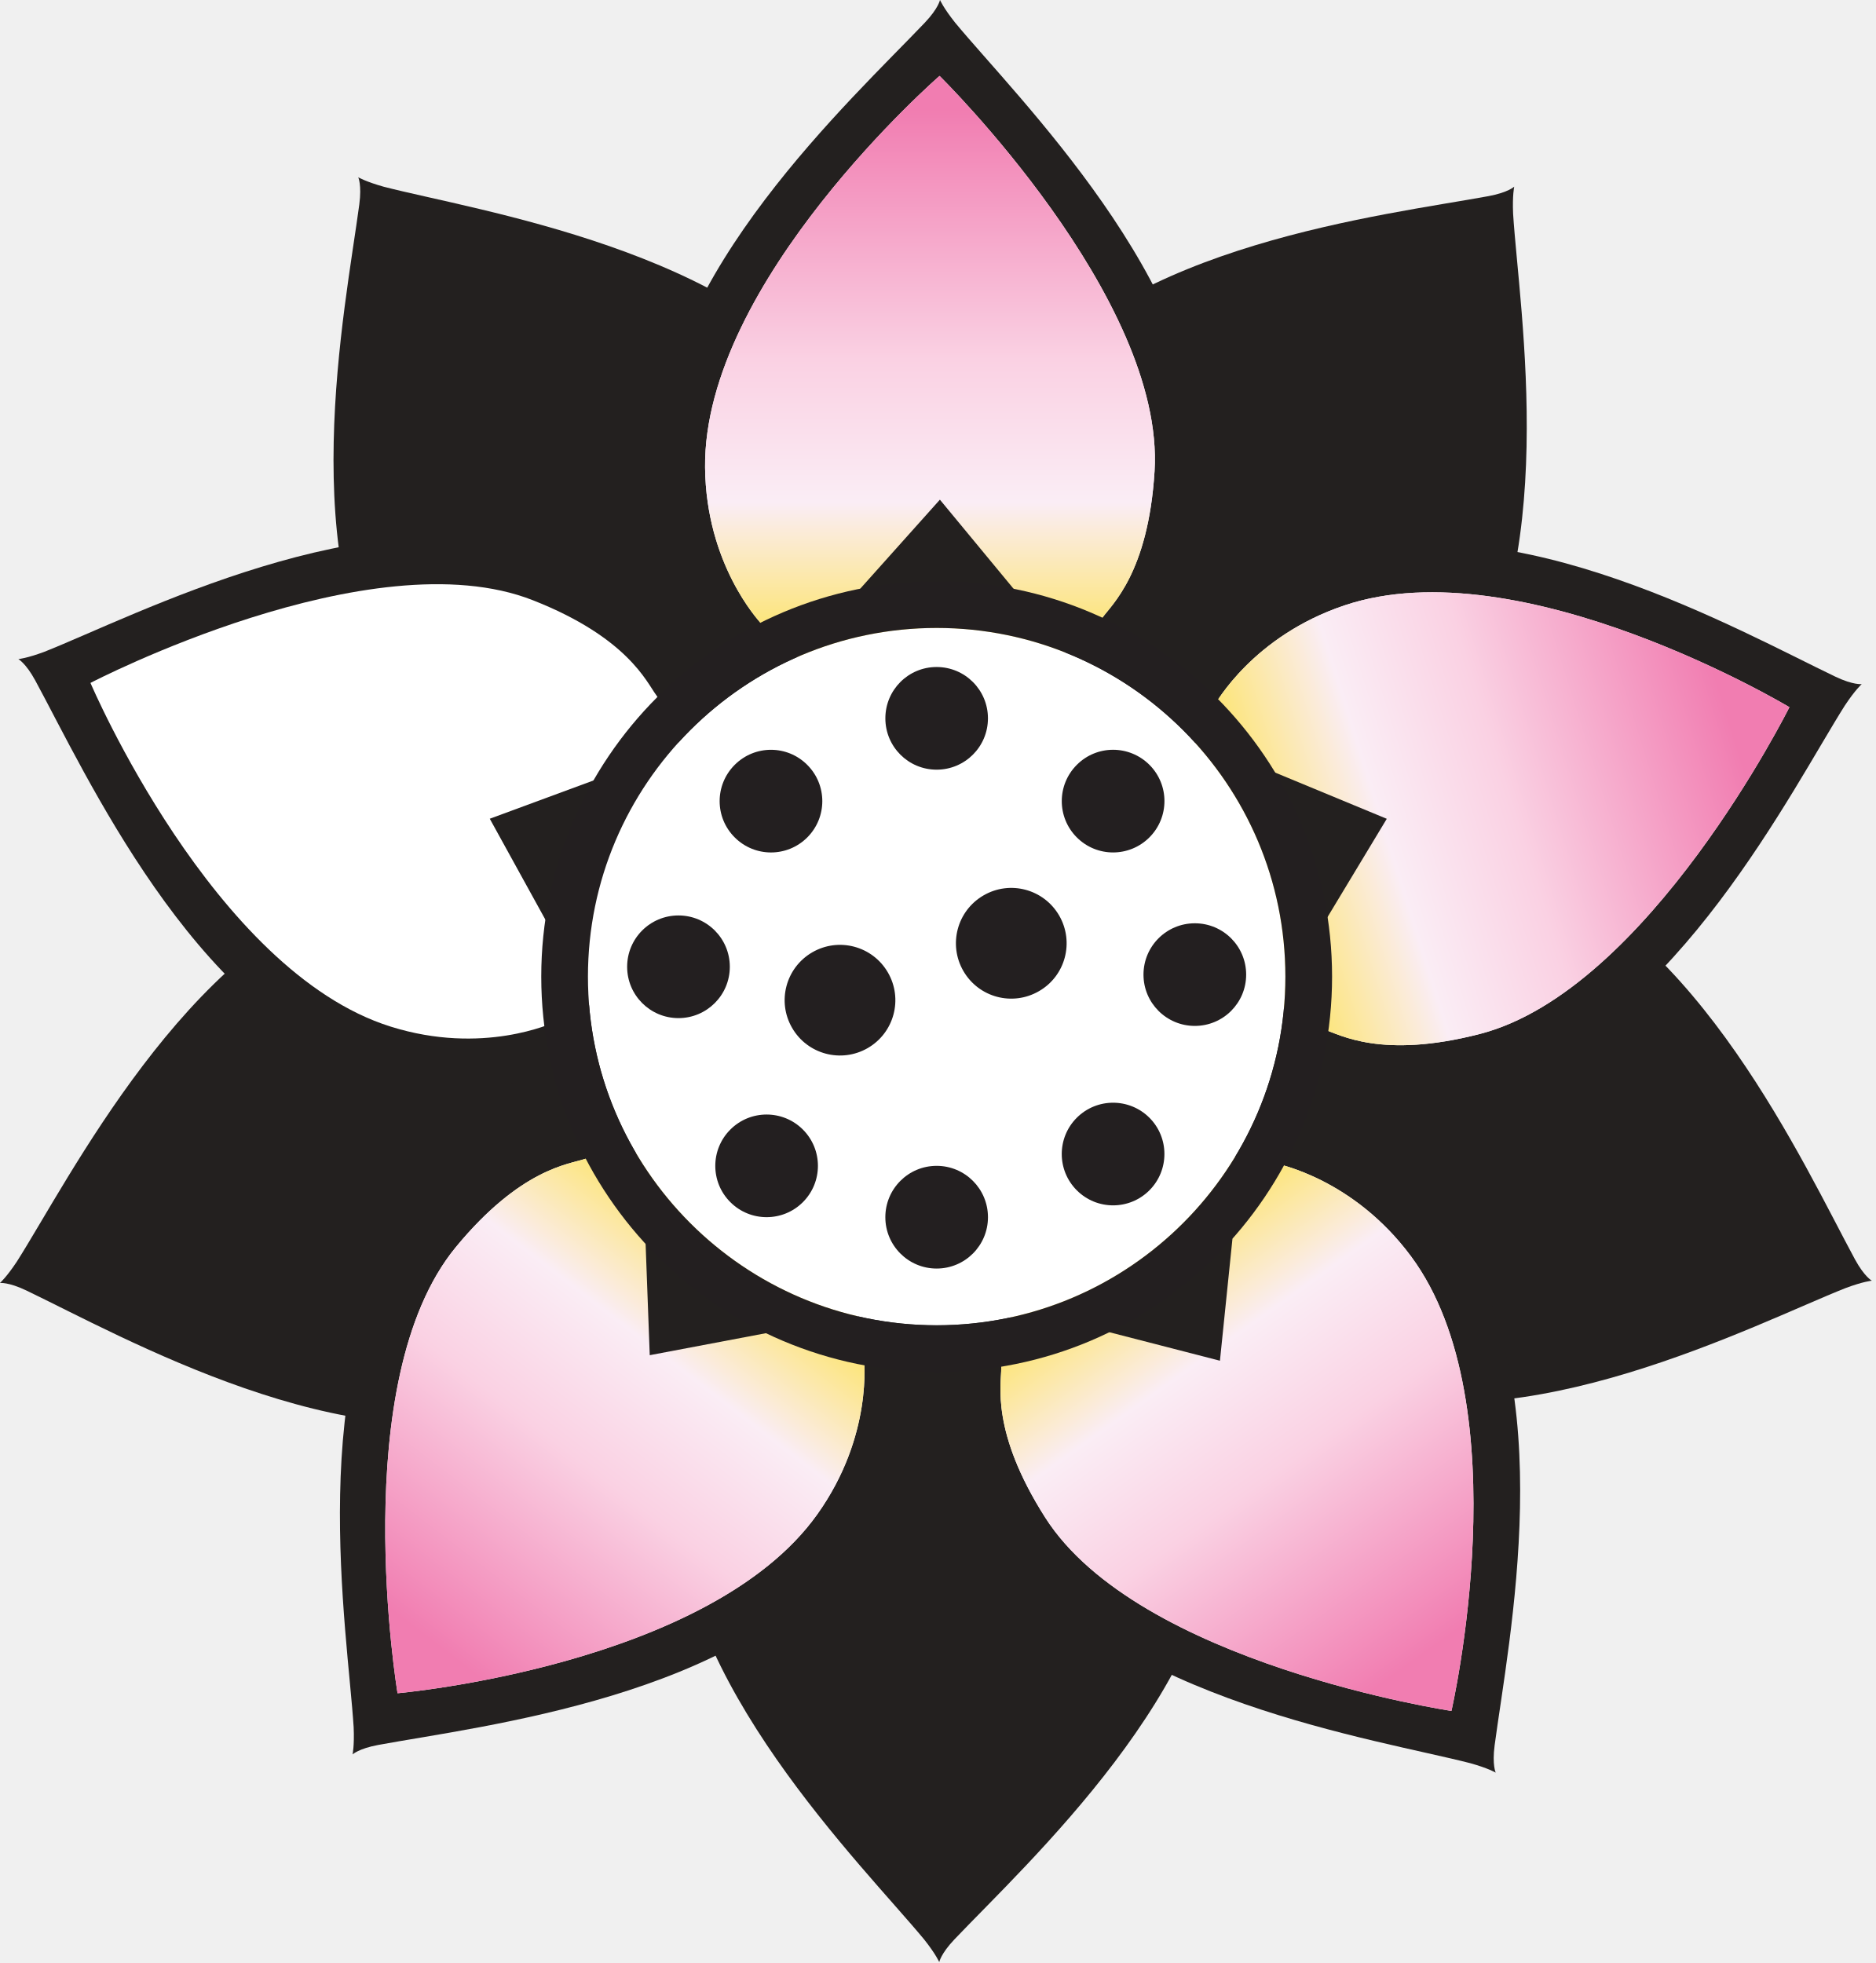
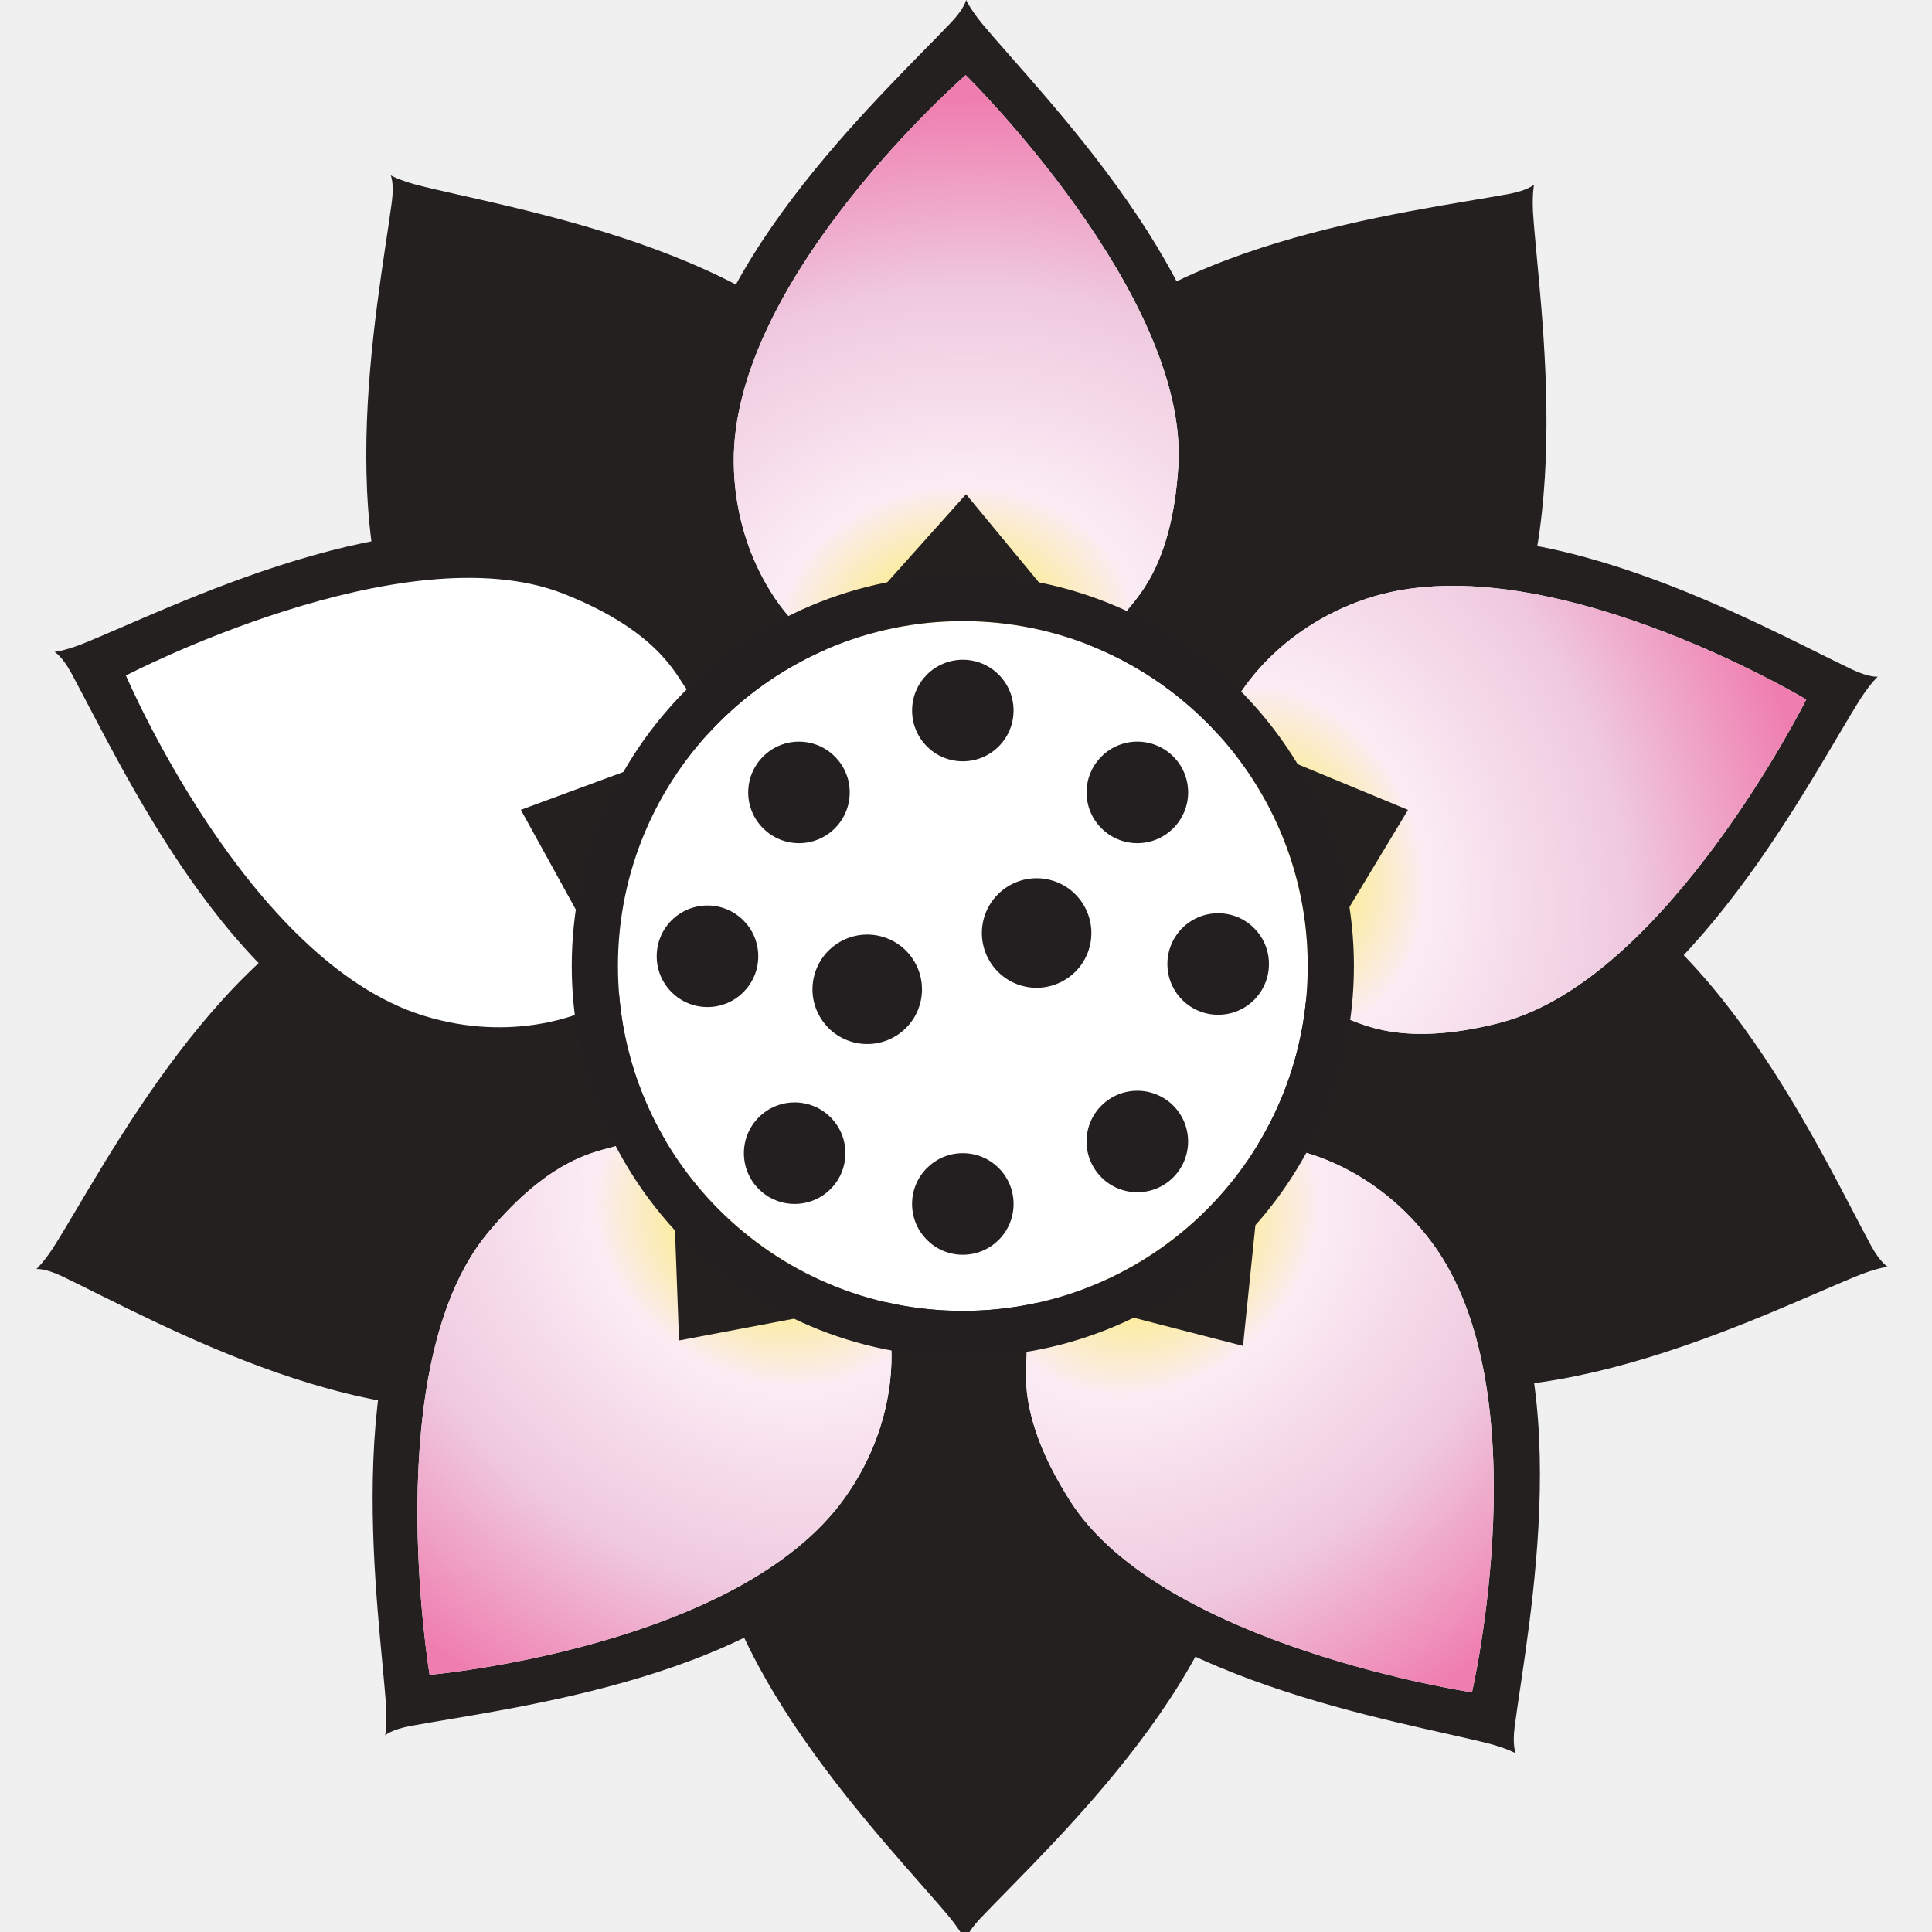
- <svg xmlns="http://www.w3.org/2000/svg" width="384px" height="402px" version="1.1" xml:space="preserve" style="fill-rule:evenodd;clip-rule:evenodd;stroke-linejoin:round;stroke-miterlimit:2;">
-   <g transform="matrix(1,0,0,1,-7.542803,-0)">
+ <svg xmlns="http://www.w3.org/2000/svg" width="400px" height="400px" version="1.1" xml:space="preserve" style="fill-rule:evenodd;clip-rule:evenodd;stroke-linejoin:round;stroke-miterlimit:2;">
+   <g>
    <g>
      <g transform="matrix(107.8855,17.21061,17.21061,-107.8855,84.07665,105.8422)">
        <path d="M-0.129,0.624C-0.129,0.624 -0.12,0.611 -0.119,0.574C-0.114,0.376 -0.136,-0.112 0.099,-0.352C0.598,-0.863 1.322,-0.152 0.831,0.358C0.598,0.601 0.1,0.597 -0.079,0.614C-0.114,0.618 -0.129,0.624 -0.129,0.624Z" style="fill:rgb(35,32,31);fill-rule:nonzero;" />
      </g>
      <g transform="matrix(49.67756,-97.30176,-97.30176,-49.67756,74.65263,281.1909)">
        <path d="M-0.129,0.624C-0.129,0.624 -0.12,0.611 -0.119,0.574C-0.114,0.376 -0.136,-0.112 0.099,-0.352C0.598,-0.863 1.322,-0.152 0.831,0.358C0.598,0.601 0.1,0.597 -0.079,0.614C-0.114,0.618 -0.129,0.624 -0.129,0.624Z" style="fill:rgb(35,32,31);fill-rule:nonzero;" />
      </g>
      <g transform="matrix(-77.2386,-77.26378,-77.26378,77.2386,238.1232,343.6531)">
        <path d="M-0.129,0.624C-0.129,0.624 -0.12,0.611 -0.119,0.574C-0.114,0.376 -0.136,-0.112 0.099,-0.352C0.598,-0.863 1.322,-0.152 0.831,0.358C0.598,0.601 0.1,0.597 -0.079,0.614C-0.114,0.618 -0.129,0.624 -0.129,0.624Z" style="fill:rgb(35,32,31);fill-rule:nonzero;" />
      </g>
      <g transform="matrix(-97.33926,49.60404,49.60404,97.33926,347.328,207.9306)">
        <path d="M-0.129,0.624C-0.129,0.624 -0.12,0.611 -0.119,0.574C-0.114,0.376 -0.136,-0.112 0.099,-0.352C0.598,-0.863 1.322,-0.152 0.831,0.358C0.598,0.601 0.1,0.597 -0.079,0.614C-0.114,0.618 -0.129,0.624 -0.129,0.624Z" style="fill:rgb(35,32,31);fill-rule:nonzero;" />
      </g>
      <g transform="matrix(17.07164,107.9076,107.9076,-17.07164,252.4779,62.79864)">
        <path d="M-0.129,0.624C-0.129,0.624 -0.12,0.611 -0.119,0.574C-0.114,0.376 -0.136,-0.112 0.099,-0.352C0.598,-0.863 1.322,-0.152 0.831,0.358C0.598,0.601 0.1,0.597 -0.079,0.614C-0.114,0.618 -0.129,0.624 -0.129,0.624Z" style="fill:rgb(35,32,31);fill-rule:nonzero;" />
      </g>
+     </g>
+     <g>
      <g transform="matrix(5.555556,0,0,5.555556,0,0)">
        <g transform="matrix(17.51361,-8.943339,-8.943339,-17.51361,9.874318,34.07056)">
          <path d="M-0.129,0.624C-0.129,0.624 -0.12,0.611 -0.119,0.574C-0.114,0.376 -0.136,-0.112 0.099,-0.352C0.598,-0.863 1.322,-0.152 0.831,0.358C0.598,0.601 0.1,0.597 -0.079,0.614C-0.114,0.618 -0.129,0.624 -0.129,0.624Z" style="fill:rgb(35,32,31);fill-rule:nonzero;" />
        </g>
        <g transform="matrix(14.59185,-7.451339,-7.451339,-14.59185,10.61485,33.16888)">
          <path d="M-0.1,0.599C-0.1,0.599 -0.149,-0.104 0.15,-0.397C0.305,-0.549 0.477,-0.555 0.485,-0.556C0.741,-0.6 1.062,-0.257 1.021,-0.004C1.015,0.031 1.023,0.14 0.871,0.312C0.612,0.605 -0.1,0.599 -0.1,0.599Z" style="fill:white;fill-rule:nonzero;" />
-         </g>
-         <g transform="matrix(-1.837691,5.239665,5.239665,1.837691,22.0508,28.07)">
-           <path d="M0.516,-0.323L0.015,0.283L1.06,0.285L0.516,-0.323Z" style="fill:rgb(35,32,31);fill-rule:nonzero;" />
        </g>
      </g>
      <g transform="matrix(5.555556,0,0,5.555556,0,0)">
        <g transform="matrix(-3.080253,-19.4222,-19.4222,3.080253,26.07503,60.24395)">
          <path d="M-0.129,0.624C-0.129,0.624 -0.12,0.611 -0.119,0.574C-0.114,0.376 -0.136,-0.112 0.099,-0.352C0.598,-0.863 1.322,-0.152 0.831,0.358C0.598,0.601 0.1,0.597 -0.079,0.614C-0.114,0.618 -0.129,0.624 -0.129,0.624Z" style="fill:rgb(35,32,31);fill-rule:nonzero;" />
        </g>
        <g transform="matrix(-2.56638,-16.18203,-16.18203,2.56638,25.447,59.2606)">
          <path d="M-0.1,0.599C-0.1,0.599 -0.149,-0.104 0.15,-0.397C0.305,-0.549 0.477,-0.555 0.485,-0.556C0.741,-0.6 1.062,-0.257 1.021,-0.004C1.015,0.031 1.023,0.14 0.871,0.312C0.612,0.605 -0.1,0.599 -0.1,0.599Z" style="fill:white;fill-rule:nonzero;" />
        </g>
-         <g transform="matrix(-2.56638,-16.18203,-16.18203,2.56638,25.447,59.2606)">
-           <path d="M-0.1,0.599C-0.1,0.599 -0.149,-0.104 0.15,-0.397C0.305,-0.549 0.477,-0.555 0.485,-0.556C0.741,-0.6 1.062,-0.257 1.021,-0.004C1.015,0.031 1.023,0.14 0.871,0.312C0.612,0.605 -0.1,0.599 -0.1,0.599Z" style="fill:url(#_Linear1);fill-rule:nonzero;" />
-         </g>
-         <g transform="matrix(4.407612,3.377004,3.377004,-4.407612,24.12283,46.78878)">
-           <path d="M0.516,-0.323L0.015,0.283L1.06,0.285L0.516,-0.323Z" style="fill:rgb(35,32,31);fill-rule:nonzero;" />
-         </g>
      </g>
      <g transform="matrix(5.555556,0,0,5.555556,0,0)">
        <g transform="matrix(-19.42246,-3.078629,-3.078629,19.42246,55.90335,52.8253)">
          <path d="M-0.129,0.624C-0.129,0.624 -0.12,0.611 -0.119,0.574C-0.114,0.376 -0.136,-0.112 0.099,-0.352C0.598,-0.863 1.322,-0.152 0.831,0.358C0.598,0.601 0.1,0.597 -0.079,0.614C-0.114,0.618 -0.129,0.624 -0.129,0.624Z" style="fill:rgb(35,32,31);fill-rule:nonzero;" />
        </g>
        <g transform="matrix(-16.18225,-2.565027,-2.565027,16.18225,54.77396,53.11835)">
          <path d="M-0.1,0.599C-0.1,0.599 -0.149,-0.104 0.15,-0.397C0.305,-0.549 0.477,-0.555 0.485,-0.556C0.741,-0.6 1.062,-0.257 1.021,-0.004C1.015,0.031 1.023,0.14 0.871,0.312C0.612,0.605 -0.1,0.599 -0.1,0.599Z" style="fill:white;fill-rule:nonzero;" />
-         </g>
-         <g transform="matrix(-16.18225,-2.565027,-2.565027,16.18225,54.77396,53.11835)">
-           <path d="M-0.1,0.599C-0.1,0.599 -0.149,-0.104 0.15,-0.397C0.305,-0.549 0.477,-0.555 0.485,-0.556C0.741,-0.6 1.062,-0.257 1.021,-0.004C1.015,0.031 1.023,0.14 0.871,0.312C0.612,0.605 -0.1,0.599 -0.1,0.599Z" style="fill:url(#_Linear2);fill-rule:nonzero;" />
-         </g>
-         <g transform="matrix(4.49433,-3.260704,-3.260704,-4.49433,42.95098,50.38966)">
-           <path d="M0.516,-0.323L0.015,0.283L1.06,0.285L0.516,-0.323Z" style="fill:rgb(35,32,31);fill-rule:nonzero;" />
        </g>
      </g>
      <g transform="matrix(5.555556,0,0,5.555556,0,0)">
        <g transform="matrix(-8.92008,17.52547,17.52547,8.92008,57.89314,21.9118)">
          <path d="M-0.129,0.624C-0.129,0.624 -0.12,0.611 -0.119,0.574C-0.114,0.376 -0.136,-0.112 0.099,-0.352C0.598,-0.863 1.322,-0.152 0.831,0.358C0.598,0.601 0.1,0.597 -0.079,0.614C-0.114,0.618 -0.129,0.624 -0.129,0.624Z" style="fill:rgb(35,32,31);fill-rule:nonzero;" />
        </g>
        <g transform="matrix(-7.43196,14.60173,14.60173,7.43196,57.8235,23.07651)">
          <path d="M-0.1,0.599C-0.1,0.599 -0.149,-0.104 0.15,-0.397C0.305,-0.549 0.477,-0.555 0.485,-0.556C0.741,-0.6 1.062,-0.257 1.021,-0.004C1.015,0.031 1.023,0.14 0.871,0.312C0.612,0.605 -0.1,0.599 -0.1,0.599Z" style="fill:white;fill-rule:nonzero;" />
        </g>
-         <g transform="matrix(-7.43196,14.60173,14.60173,7.43196,57.8235,23.07651)">
-           <path d="M-0.1,0.599C-0.1,0.599 -0.149,-0.104 0.15,-0.397C0.305,-0.549 0.477,-0.555 0.485,-0.556C0.741,-0.6 1.062,-0.257 1.021,-0.004C1.015,0.031 1.023,0.14 0.871,0.312C0.612,0.605 -0.1,0.599 -0.1,0.599Z" style="fill:url(#_Linear3);fill-rule:nonzero;" />
-         </g>
-         <g transform="matrix(-1.837691,-5.239665,-5.239665,1.837691,51.72856,33.47983)">
-           <path d="M0.516,-0.323L0.015,0.283L1.06,0.285L0.516,-0.323Z" style="fill:rgb(35,32,31);fill-rule:nonzero;" />
-         </g>
      </g>
      <g transform="matrix(5.555556,0,0,5.555556,0,0)">
        <g transform="matrix(13.90521,13.90521,13.90521,-13.90521,29.12146,10.46928)">
          <path d="M-0.129,0.624C-0.129,0.624 -0.12,0.611 -0.119,0.574C-0.114,0.376 -0.136,-0.112 0.099,-0.352C0.598,-0.863 1.322,-0.152 0.831,0.358C0.598,0.601 0.1,0.597 -0.079,0.614C-0.114,0.618 -0.129,0.624 -0.129,0.624Z" style="fill:rgb(35,32,31);fill-rule:nonzero;" />
        </g>
        <g transform="matrix(11.58543,11.58543,11.58543,-11.58543,30.20746,10.8959)">
          <path d="M-0.1,0.599C-0.1,0.599 -0.149,-0.104 0.15,-0.397C0.305,-0.549 0.477,-0.555 0.485,-0.556C0.741,-0.6 1.062,-0.257 1.021,-0.004C1.015,0.031 1.023,0.14 0.871,0.312C0.612,0.605 -0.1,0.599 -0.1,0.599Z" style="fill:white;fill-rule:nonzero;" />
        </g>
-         <g transform="matrix(11.58543,11.58543,11.58543,-11.58543,30.20746,10.8959)">
-           <path d="M-0.1,0.599C-0.1,0.599 -0.149,-0.104 0.15,-0.397C0.305,-0.549 0.477,-0.555 0.485,-0.556C0.741,-0.6 1.062,-0.257 1.021,-0.004C1.015,0.031 1.023,0.14 0.871,0.312C0.612,0.605 -0.1,0.599 -0.1,0.599Z" style="fill:url(#_Linear4);fill-rule:nonzero;" />
-         </g>
-         <g transform="matrix(-5.552584,-0,-0,5.552584,38.86645,20.2124)">
-           <path d="M0.516,-0.323L0.015,0.283L1.06,0.285L0.516,-0.323Z" style="fill:rgb(35,32,31);fill-rule:nonzero;" />
-         </g>
      </g>
-       <g transform="matrix(5.555556,0,0,5.555556,0,0)">
-         <g transform="matrix(-1.501736,0,0,1.501736,35.88199,48.85336)">
-           <path d="M0,-17.118C4.719,-17.118 8.559,-13.278 8.559,-8.558C8.559,-3.84 4.719,0 0,0C-4.719,0 -8.559,-3.84 -8.559,-8.558C-8.559,-13.278 -4.719,-17.118 0,-17.118" style="fill:white;fill-rule:nonzero;" />
-         </g>
-         <g transform="matrix(1.501736,0,0,1.501736,35.88199,50.5736)">
-           <path d="M0,-19.409C-5.351,-19.409 -9.705,-15.055 -9.705,-9.704C-9.705,-4.354 -5.351,0 0,0C5.351,0 9.705,-4.354 9.705,-9.704C9.705,-15.055 5.351,-19.409 0,-19.409M0,-1.146C-4.719,-1.146 -8.559,-4.985 -8.559,-9.704C-8.559,-14.424 -4.719,-18.263 0,-18.263C4.719,-18.263 8.559,-14.424 8.559,-9.704C8.559,-4.985 4.719,-1.146 0,-1.146" style="fill:rgb(35,31,32);fill-rule:nonzero;" />
-         </g>
-         <g transform="matrix(0,-1.501736,-1.501736,0,35.88169,24.58861)">
-           <path d="M-1.259,-1.259C-1.955,-1.259 -2.519,-0.696 -2.519,0.001C-2.519,0.697 -1.955,1.259 -1.259,1.259C-0.563,1.259 0.001,0.697 0.001,0.001C0.001,-0.696 -0.563,-1.259 -1.259,-1.259" style="fill:rgb(35,31,32);fill-rule:nonzero;" />
-         </g>
-         <g transform="matrix(0,-1.501736,-1.501736,0,35.88244,42.97677)">
-           <path d="M-1.26,-1.259C-0.564,-1.259 0.001,-0.696 0.001,0.001C0.001,0.697 -0.564,1.26 -1.26,1.26C-1.955,1.26 -2.52,0.697 -2.52,0.001C-2.52,-0.696 -1.955,-1.259 -1.26,-1.259" style="fill:rgb(35,31,32);fill-rule:nonzero;" />
-         </g>
-         <g transform="matrix(-1.501736,0,0,1.501736,26.36564,37.52967)">
-           <path d="M0,-2.52C-0.695,-2.52 -1.26,-1.957 -1.26,-1.26C-1.26,-0.564 -0.695,0 0,0C0.696,0 1.26,-0.564 1.26,-1.26C1.26,-1.957 0.696,-2.52 0,-2.52" style="fill:rgb(35,31,32);fill-rule:nonzero;" />
-         </g>
-         <g transform="matrix(-1.501736,0,0,1.501736,45.39759,37.8171)">
-           <path d="M0,-2.519C0.696,-2.519 1.26,-1.956 1.26,-1.259C1.26,-0.563 0.696,0 0,0C-0.696,0 -1.26,-0.563 -1.26,-1.259C-1.26,-1.956 -0.696,-2.519 0,-2.519" style="fill:rgb(35,31,32);fill-rule:nonzero;" />
-         </g>
-         <g transform="matrix(-1.061888,-1.061888,-1.061888,1.061888,27.88351,29.52991)">
-           <path d="M-0.892,-2.149C-1.588,-2.149 -2.151,-1.586 -2.151,-0.89C-2.151,-0.194 -1.588,0.369 -0.892,0.369C-0.195,0.37 0.368,-0.193 0.368,-0.891C0.368,-1.587 -0.195,-2.15 -0.892,-2.149" style="fill:rgb(35,31,32);fill-rule:nonzero;" />
-         </g>
-         <g transform="matrix(-1.061888,-1.061888,-1.061888,1.061888,40.492,42.54059)">
-           <path d="M-0.891,-2.152C-0.196,-2.151 0.368,-1.588 0.369,-0.892C0.369,-0.196 -0.194,0.368 -0.891,0.368C-1.587,0.368 -2.151,-0.196 -2.151,-0.892C-2.15,-1.588 -1.586,-2.152 -0.891,-2.152" style="fill:rgb(35,31,32);fill-rule:nonzero;" />
-         </g>
-         <g transform="matrix(-1.061888,1.061888,1.061888,1.061888,31.50572,42.97556)">
-           <path d="M0.891,-2.15C0.195,-2.151 -0.369,-1.586 -0.369,-0.891C-0.369,-0.195 0.195,0.369 0.891,0.369C1.586,0.369 2.151,-0.195 2.15,-0.891C2.151,-1.586 1.586,-2.15 0.891,-2.15" style="fill:rgb(35,31,32);fill-rule:nonzero;" />
-         </g>
-         <g transform="matrix(-1.299048,0.753448,0.753448,1.299048,34.08943,37.88226)">
-           <path d="M0.681,-2.533C-0.069,-2.533 -0.677,-1.926 -0.677,-1.174C-0.677,-0.424 -0.07,0.183 0.681,0.183C1.432,0.182 2.04,-0.426 2.039,-1.176C2.04,-1.926 1.431,-2.533 0.681,-2.533" style="fill:rgb(35,31,32);fill-rule:nonzero;" />
-         </g>
-         <g transform="matrix(-1.06159,1.062186,1.062186,1.06159,44.27761,29.52931)">
-           <path d="M0.891,-2.15C1.587,-2.15 2.151,-1.587 2.151,-0.891C2.152,-0.195 1.588,0.369 0.891,0.369C0.195,0.369 -0.369,-0.194 -0.369,-0.89C-0.368,-1.586 0.194,-2.151 0.891,-2.15" style="fill:rgb(35,31,32);fill-rule:nonzero;" />
-         </g>
-         <g transform="matrix(-1.299048,0.753448,0.753448,1.299048,40.40325,35.78499)">
-           <path d="M0.681,-2.534C1.432,-2.534 2.039,-1.927 2.04,-1.176C2.04,-0.424 1.433,0.183 0.681,0.182C-0.068,0.184 -0.676,-0.424 -0.677,-1.175C-0.677,-1.927 -0.069,-2.535 0.681,-2.534" style="fill:rgb(35,31,32);fill-rule:nonzero;" />
-         </g>
+     </g>
+     <g id="_4" transform="matrix(-14.25767,-89.90019,-89.90019,14.25767,141.3722,329.2255)">
+       <path d="M-0.1,0.599C-0.1,0.599 -0.149,-0.104 0.15,-0.397C0.305,-0.549 0.477,-0.555 0.485,-0.556C0.741,-0.6 1.062,-0.257 1.021,-0.004C1.015,0.031 1.023,0.14 0.871,0.312C0.612,0.605 -0.1,0.599 -0.1,0.599Z" style="fill:url(#_Radial1);fill-rule:nonzero;" />
+     </g>
+     <g id="_3" transform="matrix(-89.90138,-14.25015,-14.25015,89.90138,304.2998,295.102)">
+       <path d="M-0.1,0.599C-0.1,0.599 -0.149,-0.104 0.15,-0.397C0.305,-0.549 0.477,-0.555 0.485,-0.556C0.741,-0.6 1.062,-0.257 1.021,-0.004C1.015,0.031 1.023,0.14 0.871,0.312C0.612,0.605 -0.1,0.599 -0.1,0.599Z" style="fill:url(#_Radial2);fill-rule:nonzero;" />
+     </g>
+     <g id="_2" transform="matrix(-41.28867,81.12072,81.12072,41.28867,321.2416,128.2028)">
+       <path d="M-0.1,0.599C-0.1,0.599 -0.149,-0.104 0.15,-0.397C0.305,-0.549 0.477,-0.555 0.485,-0.556C0.741,-0.6 1.062,-0.257 1.021,-0.004C1.015,0.031 1.023,0.14 0.871,0.312C0.612,0.605 -0.1,0.599 -0.1,0.599Z" style="fill:url(#_Radial3);fill-rule:nonzero;" />
+     </g>
+     <g id="_1" transform="matrix(64.36352,64.36352,64.36352,-64.36352,167.8192,60.53279)">
+       <path d="M-0.1,0.599C-0.1,0.599 -0.149,-0.104 0.15,-0.397C0.305,-0.549 0.477,-0.555 0.485,-0.556C0.741,-0.6 1.062,-0.257 1.021,-0.004C1.015,0.031 1.023,0.14 0.871,0.312C0.612,0.605 -0.1,0.599 -0.1,0.599Z" style="fill:url(#_Radial4);fill-rule:nonzero;" />
+     </g>
+     <g>
+       <g transform="matrix(-10.20939,29.10925,29.10925,10.20939,122.5045,155.9445)">
+         <path d="M0.516,-0.323L0.015,0.283L1.06,0.285L0.516,-0.323Z" style="fill:rgb(35,32,31);fill-rule:nonzero;" />
+       </g>
+       <g transform="matrix(24.48673,18.76113,18.76113,-24.48673,134.0157,259.9377)">
+         <path d="M0.516,-0.323L0.015,0.283L1.06,0.285L0.516,-0.323Z" style="fill:rgb(35,32,31);fill-rule:nonzero;" />
+       </g>
+       <g transform="matrix(24.9685,-18.11502,-18.11502,-24.9685,238.6166,279.9425)">
+         <path d="M0.516,-0.323L0.015,0.283L1.06,0.285L0.516,-0.323Z" style="fill:rgb(35,32,31);fill-rule:nonzero;" />
+       </g>
+       <g transform="matrix(-10.20939,-29.10925,-29.10925,10.20939,287.3809,185.999)">
+         <path d="M0.516,-0.323L0.015,0.283L1.06,0.285L0.516,-0.323Z" style="fill:rgb(35,32,31);fill-rule:nonzero;" />
+       </g>
+       <g transform="matrix(-30.84769,-0,-0,30.84769,215.9247,112.2911)">
+         <path d="M0.516,-0.323L0.015,0.283L1.06,0.285L0.516,-0.323Z" style="fill:rgb(35,32,31);fill-rule:nonzero;" />
+       </g>
+     </g>
+     <g transform="matrix(5.555556,0,0,5.555556,0,0)">
+       <g transform="matrix(-1.501736,0,0,1.501736,35.88199,48.85336)">
+         <path d="M0,-17.118C4.719,-17.118 8.559,-13.278 8.559,-8.558C8.559,-3.84 4.719,0 0,0C-4.719,0 -8.559,-3.84 -8.559,-8.558C-8.559,-13.278 -4.719,-17.118 0,-17.118" style="fill:white;fill-rule:nonzero;" />
+       </g>
+       <g transform="matrix(1.501736,0,0,1.501736,35.88199,50.5736)">
+         <path d="M0,-19.409C-5.351,-19.409 -9.705,-15.055 -9.705,-9.704C-9.705,-4.354 -5.351,0 0,0C5.351,0 9.705,-4.354 9.705,-9.704C9.705,-15.055 5.351,-19.409 0,-19.409M0,-1.146C-4.719,-1.146 -8.559,-4.985 -8.559,-9.704C-8.559,-14.424 -4.719,-18.263 0,-18.263C4.719,-18.263 8.559,-14.424 8.559,-9.704C8.559,-4.985 4.719,-1.146 0,-1.146" style="fill:rgb(35,31,32);fill-rule:nonzero;" />
+       </g>
+       <g transform="matrix(0,-1.501736,-1.501736,0,35.88169,24.58861)">
+         <path d="M-1.259,-1.259C-1.955,-1.259 -2.519,-0.696 -2.519,0.001C-2.519,0.697 -1.955,1.259 -1.259,1.259C-0.563,1.259 0.001,0.697 0.001,0.001C0.001,-0.696 -0.563,-1.259 -1.259,-1.259" style="fill:rgb(35,31,32);fill-rule:nonzero;" />
+       </g>
+       <g transform="matrix(0,-1.501736,-1.501736,0,35.88244,42.97677)">
+         <path d="M-1.26,-1.259C-0.564,-1.259 0.001,-0.696 0.001,0.001C0.001,0.697 -0.564,1.26 -1.26,1.26C-1.955,1.26 -2.52,0.697 -2.52,0.001C-2.52,-0.696 -1.955,-1.259 -1.26,-1.259" style="fill:rgb(35,31,32);fill-rule:nonzero;" />
+       </g>
+       <g transform="matrix(-1.501736,0,0,1.501736,26.36564,37.52967)">
+         <path d="M0,-2.52C-0.695,-2.52 -1.26,-1.957 -1.26,-1.26C-1.26,-0.564 -0.695,0 0,0C0.696,0 1.26,-0.564 1.26,-1.26C1.26,-1.957 0.696,-2.52 0,-2.52" style="fill:rgb(35,31,32);fill-rule:nonzero;" />
+       </g>
+       <g transform="matrix(-1.501736,0,0,1.501736,45.39759,37.8171)">
+         <path d="M0,-2.519C0.696,-2.519 1.26,-1.956 1.26,-1.259C1.26,-0.563 0.696,0 0,0C-0.696,0 -1.26,-0.563 -1.26,-1.259C-1.26,-1.956 -0.696,-2.519 0,-2.519" style="fill:rgb(35,31,32);fill-rule:nonzero;" />
+       </g>
+       <g transform="matrix(-1.061888,-1.061888,-1.061888,1.061888,27.88351,29.52991)">
+         <path d="M-0.892,-2.149C-1.588,-2.149 -2.151,-1.586 -2.151,-0.89C-2.151,-0.194 -1.588,0.369 -0.892,0.369C-0.195,0.37 0.368,-0.193 0.368,-0.891C0.368,-1.587 -0.195,-2.15 -0.892,-2.149" style="fill:rgb(35,31,32);fill-rule:nonzero;" />
+       </g>
+       <g transform="matrix(-1.061888,-1.061888,-1.061888,1.061888,40.492,42.54059)">
+         <path d="M-0.891,-2.152C-0.196,-2.151 0.368,-1.588 0.369,-0.892C0.369,-0.196 -0.194,0.368 -0.891,0.368C-1.587,0.368 -2.151,-0.196 -2.151,-0.892C-2.15,-1.588 -1.586,-2.152 -0.891,-2.152" style="fill:rgb(35,31,32);fill-rule:nonzero;" />
+       </g>
+       <g transform="matrix(-1.061888,1.061888,1.061888,1.061888,31.50572,42.97556)">
+         <path d="M0.891,-2.15C0.195,-2.151 -0.369,-1.586 -0.369,-0.891C-0.369,-0.195 0.195,0.369 0.891,0.369C1.586,0.369 2.151,-0.195 2.15,-0.891C2.151,-1.586 1.586,-2.15 0.891,-2.15" style="fill:rgb(35,31,32);fill-rule:nonzero;" />
+       </g>
+       <g transform="matrix(-1.299048,0.753448,0.753448,1.299048,34.08943,37.88226)">
+         <path d="M0.681,-2.533C-0.069,-2.533 -0.677,-1.926 -0.677,-1.174C-0.677,-0.424 -0.07,0.183 0.681,0.183C1.432,0.182 2.04,-0.426 2.039,-1.176C2.04,-1.926 1.431,-2.533 0.681,-2.533" style="fill:rgb(35,31,32);fill-rule:nonzero;" />
+       </g>
+       <g transform="matrix(-1.06159,1.062186,1.062186,1.06159,44.27761,29.52931)">
+         <path d="M0.891,-2.15C1.587,-2.15 2.151,-1.587 2.151,-0.891C2.152,-0.195 1.588,0.369 0.891,0.369C0.195,0.369 -0.369,-0.194 -0.369,-0.89C-0.368,-1.586 0.194,-2.151 0.891,-2.15" style="fill:rgb(35,31,32);fill-rule:nonzero;" />
+       </g>
+       <g transform="matrix(-1.299048,0.753448,0.753448,1.299048,40.40325,35.78499)">
+         <path d="M0.681,-2.534C1.432,-2.534 2.039,-1.927 2.04,-1.176C2.04,-0.424 1.433,0.183 0.681,0.182C-0.068,0.184 -0.676,-0.424 -0.677,-1.175C-0.677,-1.927 -0.069,-2.535 0.681,-2.534" style="fill:rgb(35,31,32);fill-rule:nonzero;" />
      </g>
    </g>
  </g>
  <defs>
-     <linearGradient id="_Linear1" x1="0" y1="0" x2="1" y2="0" gradientUnits="userSpaceOnUse" gradientTransform="matrix(-0.772474,0.80774,0.80774,0.772474,0.772483,-0.307524)">
-       <stop offset="0" style="stop-color:rgb(253,228,107);stop-opacity:1" />
-       <stop offset="0.26" style="stop-color:rgb(250,237,245);stop-opacity:1" />
-       <stop offset="0.53" style="stop-color:rgb(250,209,227);stop-opacity:1" />
-       <stop offset="1" style="stop-color:rgb(241,125,177);stop-opacity:1" />
-     </linearGradient>
-     <linearGradient id="_Linear2" x1="0" y1="0" x2="1" y2="0" gradientUnits="userSpaceOnUse" gradientTransform="matrix(-0.783819,0.801777,0.801777,0.783819,0.783828,-0.301561)">
-       <stop offset="0" style="stop-color:rgb(253,228,107);stop-opacity:1" />
-       <stop offset="0.26" style="stop-color:rgb(250,237,245);stop-opacity:1" />
-       <stop offset="0.53" style="stop-color:rgb(250,209,227);stop-opacity:1" />
-       <stop offset="1" style="stop-color:rgb(241,125,177);stop-opacity:1" />
-     </linearGradient>
-     <linearGradient id="_Linear3" x1="0" y1="0" x2="1" y2="0" gradientUnits="userSpaceOnUse" gradientTransform="matrix(-0.776769,0.794757,0.794757,0.776769,0.776778,-0.294541)">
-       <stop offset="0" style="stop-color:rgb(253,228,107);stop-opacity:1" />
-       <stop offset="0.27" style="stop-color:rgb(250,237,245);stop-opacity:1" />
-       <stop offset="0.53" style="stop-color:rgb(250,209,227);stop-opacity:1" />
-       <stop offset="1" style="stop-color:rgb(241,125,177);stop-opacity:1" />
-     </linearGradient>
-     <linearGradient id="_Linear4" x1="0" y1="0" x2="1" y2="0" gradientUnits="userSpaceOnUse" gradientTransform="matrix(-0.841811,0.841811,0.841811,0.841811,0.798167,-0.298183)">
-       <stop offset="0" style="stop-color:rgb(253,228,107);stop-opacity:1" />
-       <stop offset="0.26" style="stop-color:rgb(250,237,245);stop-opacity:1" />
-       <stop offset="0.53" style="stop-color:rgb(250,209,227);stop-opacity:1" />
-       <stop offset="1" style="stop-color:rgb(241,125,177);stop-opacity:1" />
-     </linearGradient>
+     <radialGradient id="_Radial1" cx="0" cy="0" r="1" gradientUnits="userSpaceOnUse" gradientTransform="matrix(-0.839991,0.870918,1.042443,1.080824,0.77448,-0.310345)">
+       <stop offset="0" style="stop-color:rgb(250,237,74);stop-opacity:1" />
+       <stop offset="0.27" style="stop-color:rgb(251,236,244);stop-opacity:1" />
+       <stop offset="0.64" style="stop-color:rgb(239,201,223);stop-opacity:1" />
+       <stop offset="1" style="stop-color:rgb(239,125,175);stop-opacity:1" />
+     </radialGradient>
+     <radialGradient id="_Radial2" cx="0" cy="0" r="1" gradientUnits="userSpaceOnUse" gradientTransform="matrix(-0.839991,0.870918,1.042443,1.080824,0.77448,-0.310345)">
+       <stop offset="0" style="stop-color:rgb(250,237,74);stop-opacity:1" />
+       <stop offset="0.27" style="stop-color:rgb(251,236,244);stop-opacity:1" />
+       <stop offset="0.64" style="stop-color:rgb(239,201,223);stop-opacity:1" />
+       <stop offset="1" style="stop-color:rgb(239,125,175);stop-opacity:1" />
+     </radialGradient>
+     <radialGradient id="_Radial3" cx="0" cy="0" r="1" gradientUnits="userSpaceOnUse" gradientTransform="matrix(-0.839991,0.870918,1.042443,1.080824,0.77448,-0.310345)">
+       <stop offset="0" style="stop-color:rgb(250,237,74);stop-opacity:1" />
+       <stop offset="0.27" style="stop-color:rgb(251,236,244);stop-opacity:1" />
+       <stop offset="0.64" style="stop-color:rgb(239,201,223);stop-opacity:1" />
+       <stop offset="1" style="stop-color:rgb(239,125,175);stop-opacity:1" />
+     </radialGradient>
+     <radialGradient id="_Radial4" cx="0" cy="0" r="1" gradientUnits="userSpaceOnUse" gradientTransform="matrix(-0.839991,0.870918,1.042443,1.080824,0.77448,-0.310345)">
+       <stop offset="0" style="stop-color:rgb(250,237,74);stop-opacity:1" />
+       <stop offset="0.27" style="stop-color:rgb(251,236,244);stop-opacity:1" />
+       <stop offset="0.64" style="stop-color:rgb(239,201,223);stop-opacity:1" />
+       <stop offset="1" style="stop-color:rgb(239,125,175);stop-opacity:1" />
+     </radialGradient>
  </defs>
</svg>
